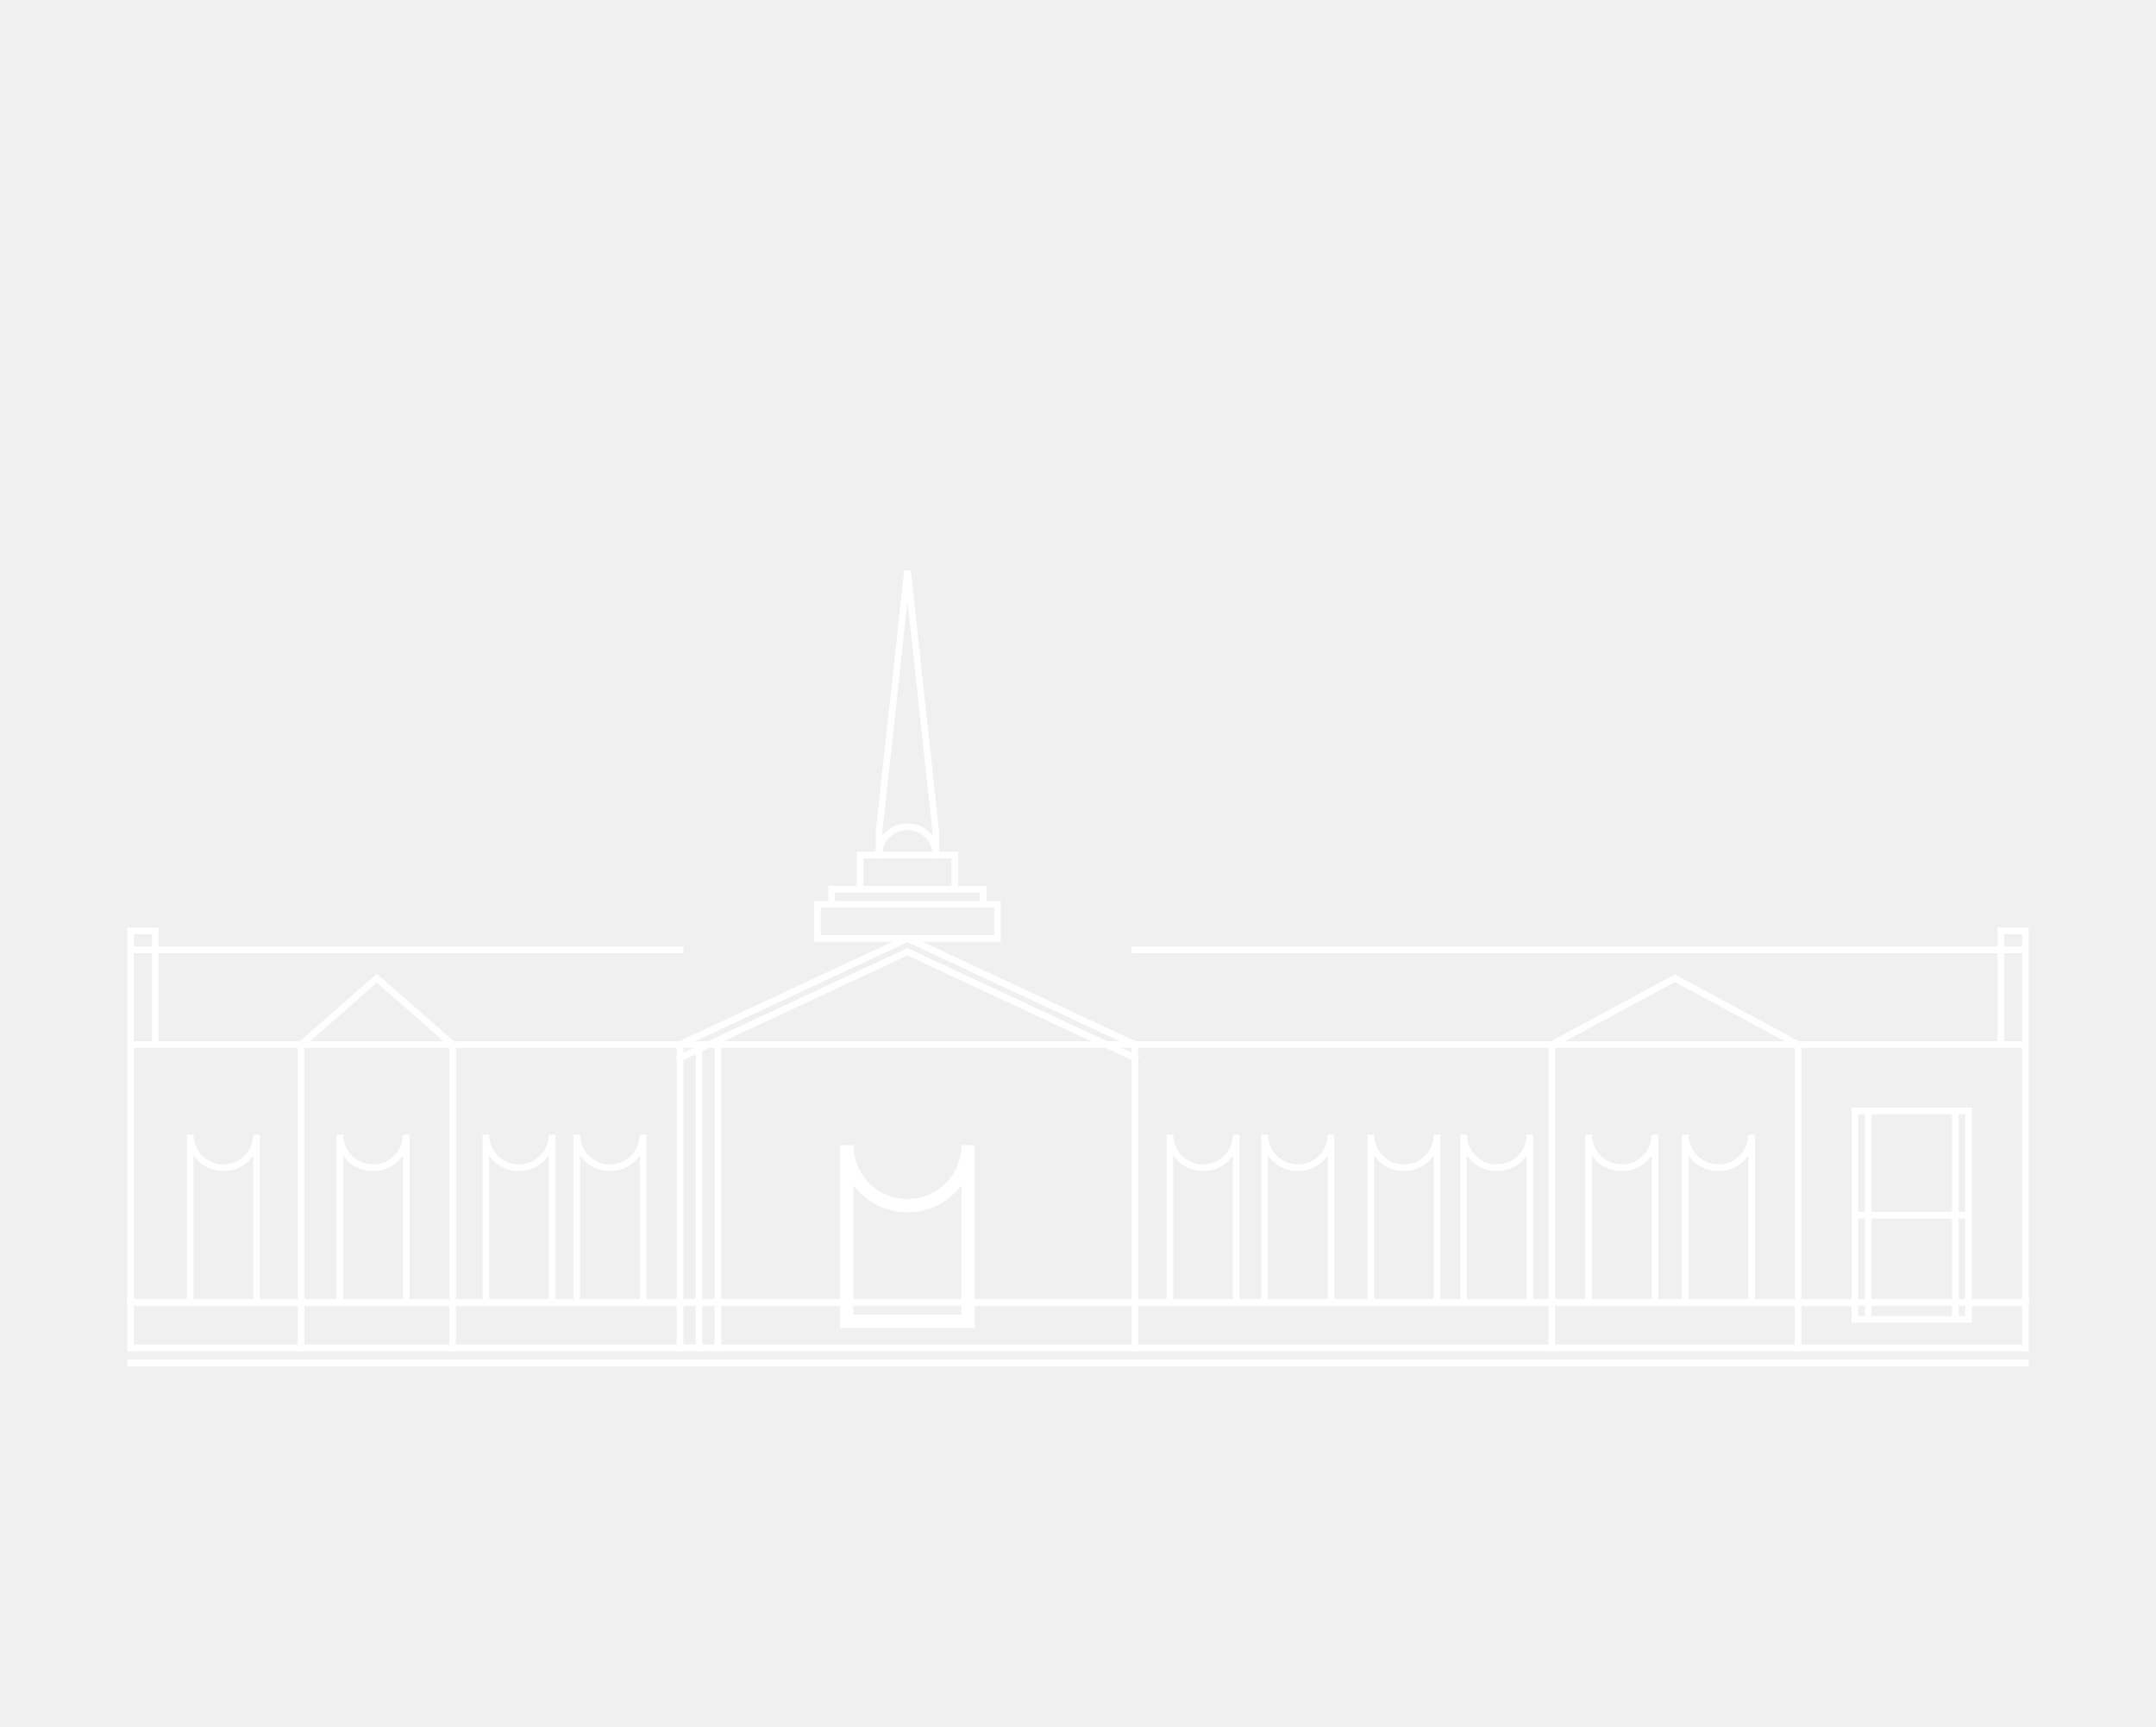
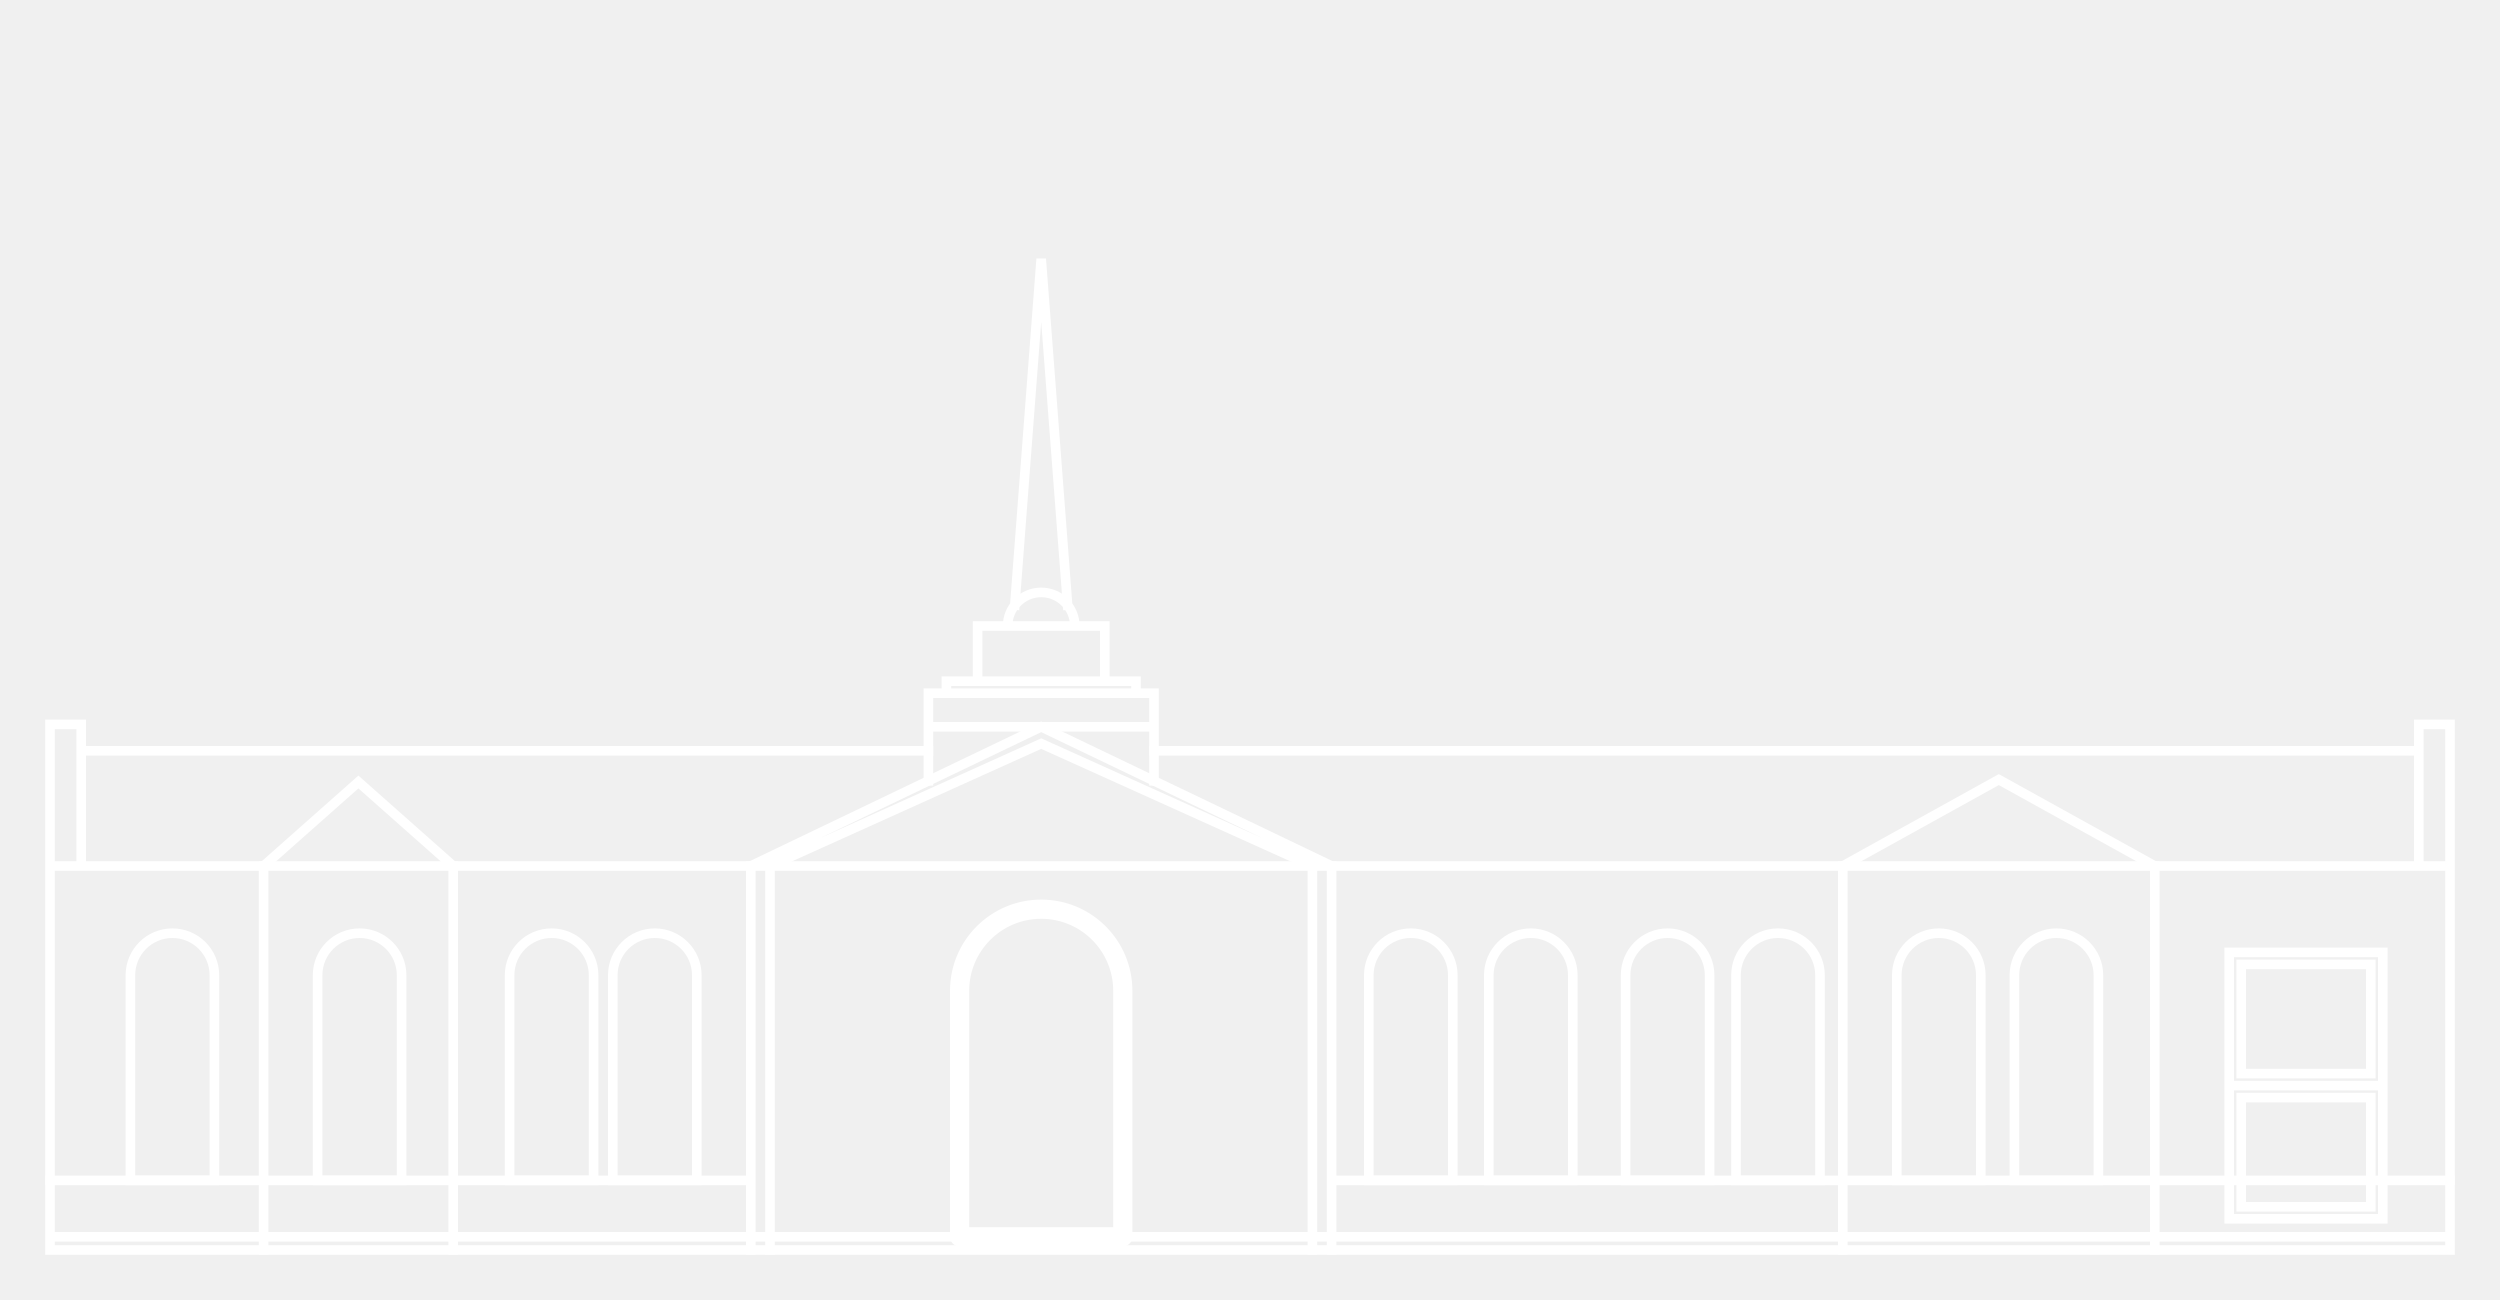
- <svg xmlns="http://www.w3.org/2000/svg" viewBox="0 0 512 410" role="img" aria-label="Símbolo linear da Estaca Horto">
-   <g transform="translate(31 320) scale(4.5 -4.5)" fill="none" stroke="#ffffff" stroke-width=".35" stroke-linecap="square" stroke-linejoin="miter">
-     <path d="M0 0 V16 H100 V0 M0 21 H29 M53 21 H100 M0 16 H100 M0 16 V22 H1.3 V16 M98.7 16 V22 H100 V16" />
-     <path d="M0 0 H100 M0 -.8 H100 M0 2.4 H100" />
-     <path d="M9 0 V16 M17 0 V16 M29 0 V16 M30 0 V16 M31 0 V16 M53 0 V16 M75 0 V16 M88 0 V16" />
-     <path d="M29 16 L41 21.6 L53 16 M29 15.3 L41 20.9 L53 15.3" />
-     <path d="M36.25 21.6 H45.75 V23.4 H36.25 Z M37 23.4 H45 V24.2 H37 Z M38.5 24.2 H43.5 V26 H38.5 Z" />
-     <path d="M39.5 26 A1.5 1.5 0 0 0 42.5 26 M39.5 26 L39.5 27.2 L41 41 L42.5 27.2 L42.5 26" />
-     <path d="M9 16 L13 19.5 L17 16 M75 16 L81.5 19.5 L88 16" />
-     <path d="M3.15 2.4 V11.25 A1.75 1.75 0 0 1 6.65 11.25 V2.4 Z M11.05 2.4 V11.25 A1.75 1.75 0 0 1 14.55 11.25 V2.4 Z M18.75 2.4 V11.25 A1.75 1.75 0 0 1 22.25 11.25 V2.4 Z M23.55 2.4 V11.25 A1.75 1.75 0 0 1 27.05 11.25 V2.4 Z M54.85 2.4 V11.25 A1.75 1.75 0 0 1 58.35 11.25 V2.4 Z M59.85 2.4 V11.25 A1.75 1.75 0 0 1 63.35 11.25 V2.4 Z M65.45 2.4 V11.25 A1.75 1.75 0 0 1 68.95 11.25 V2.4 Z M70.35 2.4 V11.25 A1.75 1.75 0 0 1 73.85 11.25 V2.4 Z M76.95 2.4 V11.25 A1.75 1.75 0 0 1 80.45 11.25 V2.4 Z M82.05 2.4 V11.25 A1.75 1.75 0 0 1 85.55 11.25 V2.4 Z" />
-     <path d="M37.8 1.4 V10.7 A3.2 3.2 0 0 1 44.2 10.7 V1.4 Z" stroke-width=".7" />
-     <path d="M91 1.5 V12.5 H97 V1.5 Z M91.35 7 H96.65 M91.7 1.8 V12.2 M96.3 1.8 V12.2" />
-     <path d="M0 2.4 H3.15 M6.65 2.4 H11.05 M14.55 2.4 H18.75 M22.25 2.4 H23.55 M27.05 2.4 H37.8 M44.2 2.4 H54.85 M58.35 2.4 H59.85 M63.35 2.4 H65.45 M68.95 2.4 H70.35 M73.85 2.4 H76.95 M80.45 2.4 H82.05 M85.55 2.4 H91 M97 2.4 H100" />
+ <svg xmlns="http://www.w3.org/2000/svg" viewBox="0 0 1000 520" role="img" aria-label="Símbolo linear da Estaca Horto">
+   <g transform="translate(20 500) scale(9.6 -9.6)" fill="none" stroke="#ffffff" stroke-width="0.4" stroke-linecap="square" stroke-linejoin="miter">
+     <path d="M0 0H100V16H0Z M0 0.55L100 0.55 M0 16V21.9H1.3V16 M100 16V21.9H98.7V16 M1.3 20.8H36.6 M46 20.8H98.7" />
+     <path d="M8.9 0V16 M16.8 0V16 M74.7 0V16 M87.7 0V16 M29.2 0V16 M30 0V16 M52.6 0V16 M53.4 0V16 M0 2.9H29.2 M53.4 2.9H100" />
+     <path d="M29.2 16L41.3 21.8L53.4 16 M30 16L41.3 21.1L52.6 16 M8.9 16L12.85 19.5L16.8 16 M74.7 16L81.2 19.6L87.7 16" />
+     <path d="M3.35 2.9V11.45A1.75 1.75 0 0 0 6.85 11.45V2.9Z M11.15 2.9V11.45A1.75 1.75 0 0 0 14.65 11.45V2.9Z M19.15 2.9V11.45A1.75 1.75 0 0 0 22.65 11.45V2.9Z M23.45 2.9V11.45A1.75 1.75 0 0 0 26.95 11.45V2.9Z" />
+     <path d="M54.95 2.9V11.45A1.75 1.75 0 0 0 58.45 11.45V2.9Z M59.95 2.9V11.45A1.75 1.75 0 0 0 63.45 11.45V2.9Z M65.65 2.9V11.45A1.75 1.75 0 0 0 69.15 11.45V2.9Z M70.25 2.9V11.45A1.75 1.75 0 0 0 73.75 11.45V2.9Z M76.95 2.9V11.45A1.75 1.75 0 0 0 80.45 11.45V2.9Z M81.85 2.9V11.45A1.75 1.75 0 0 0 85.35 11.45V2.9Z" />
+     <path d="M37.9 0.55V10.8A3.4 3.4 0 0 0 44.7 10.8V0.55Z" stroke-width="0.8" stroke-linejoin="round" />
+     <path d="M90.8 1.3H97.2V6.85H90.8Z M91.3 1.8H96.7V6.35H91.3Z M90.8 6.85H97.2V12.4H90.8Z M91.3 7.35H96.7V11.9H91.3Z" />
+     <path d="M36.6 19.55V21.8 M46 19.55V21.8 M36.6 21.8H46V23.2H36.6Z M37.35 23.2H45.25V23.7H37.35Z M38.65 23.7H43.95V26H38.65Z M39.9 26A1.4 1.4 0 0 0 42.7 26 M40.2 26.87L41.3 41.3L42.4 26.87" />
  </g>
</svg>
